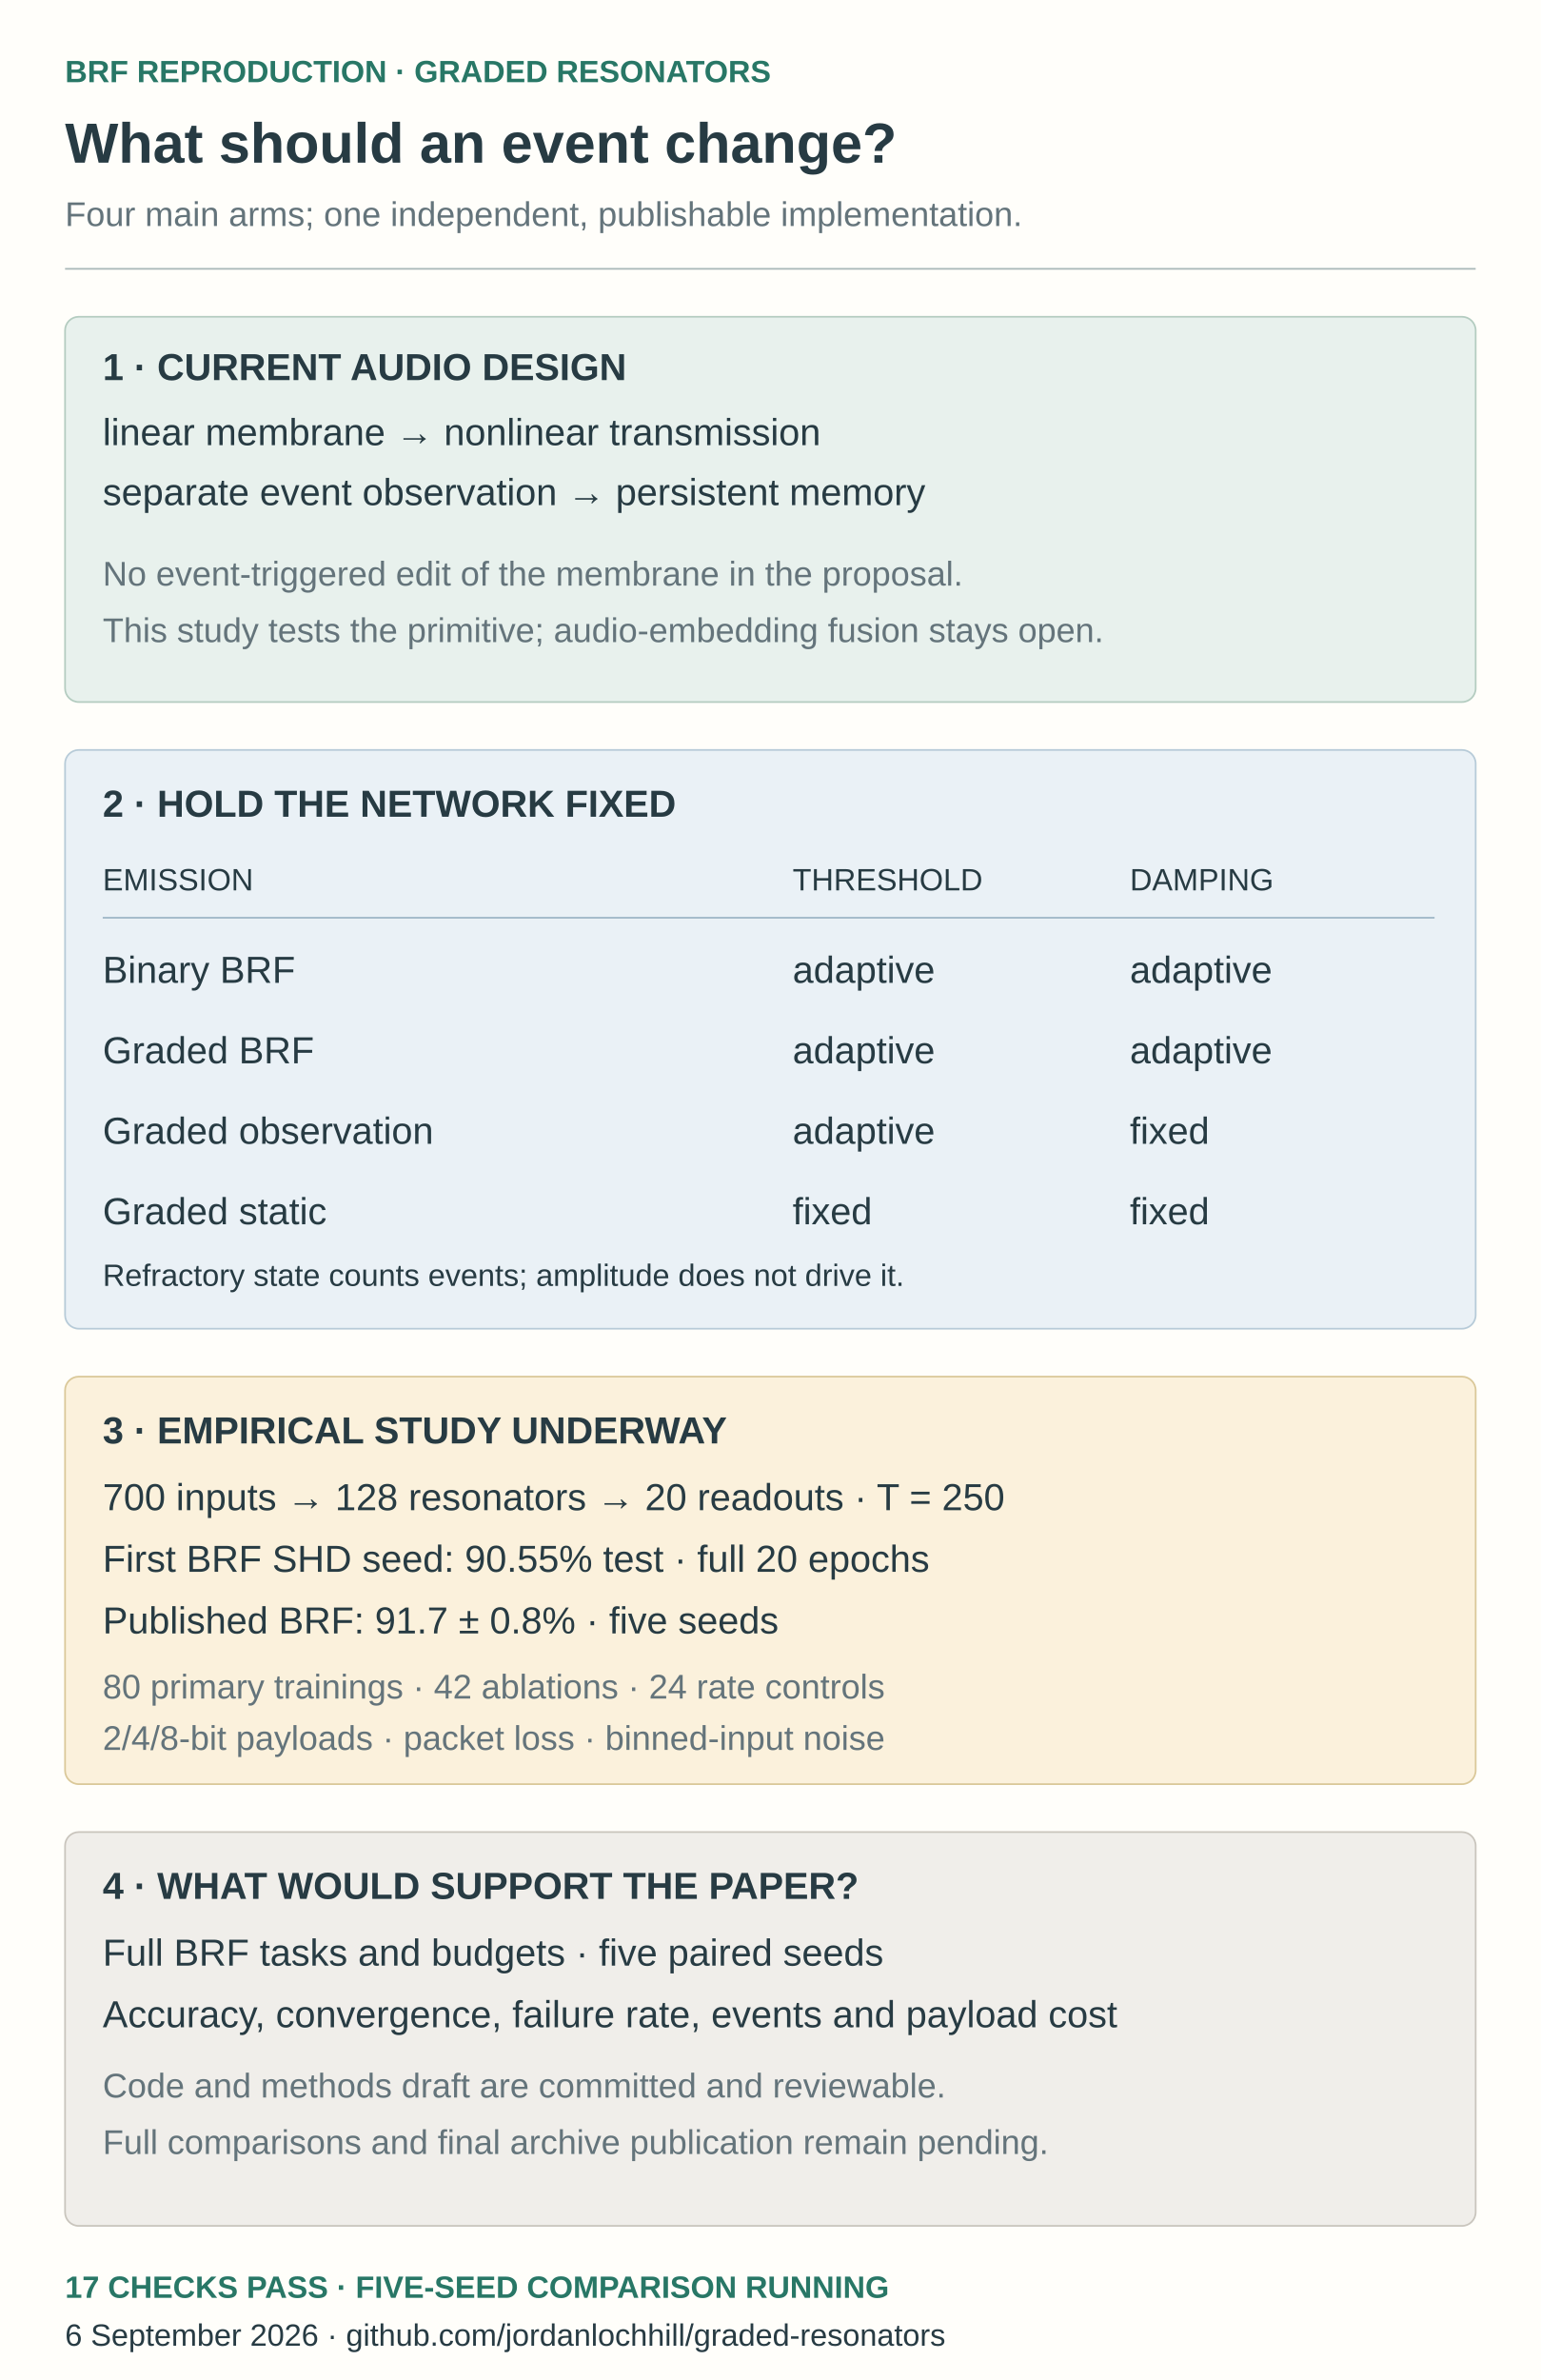
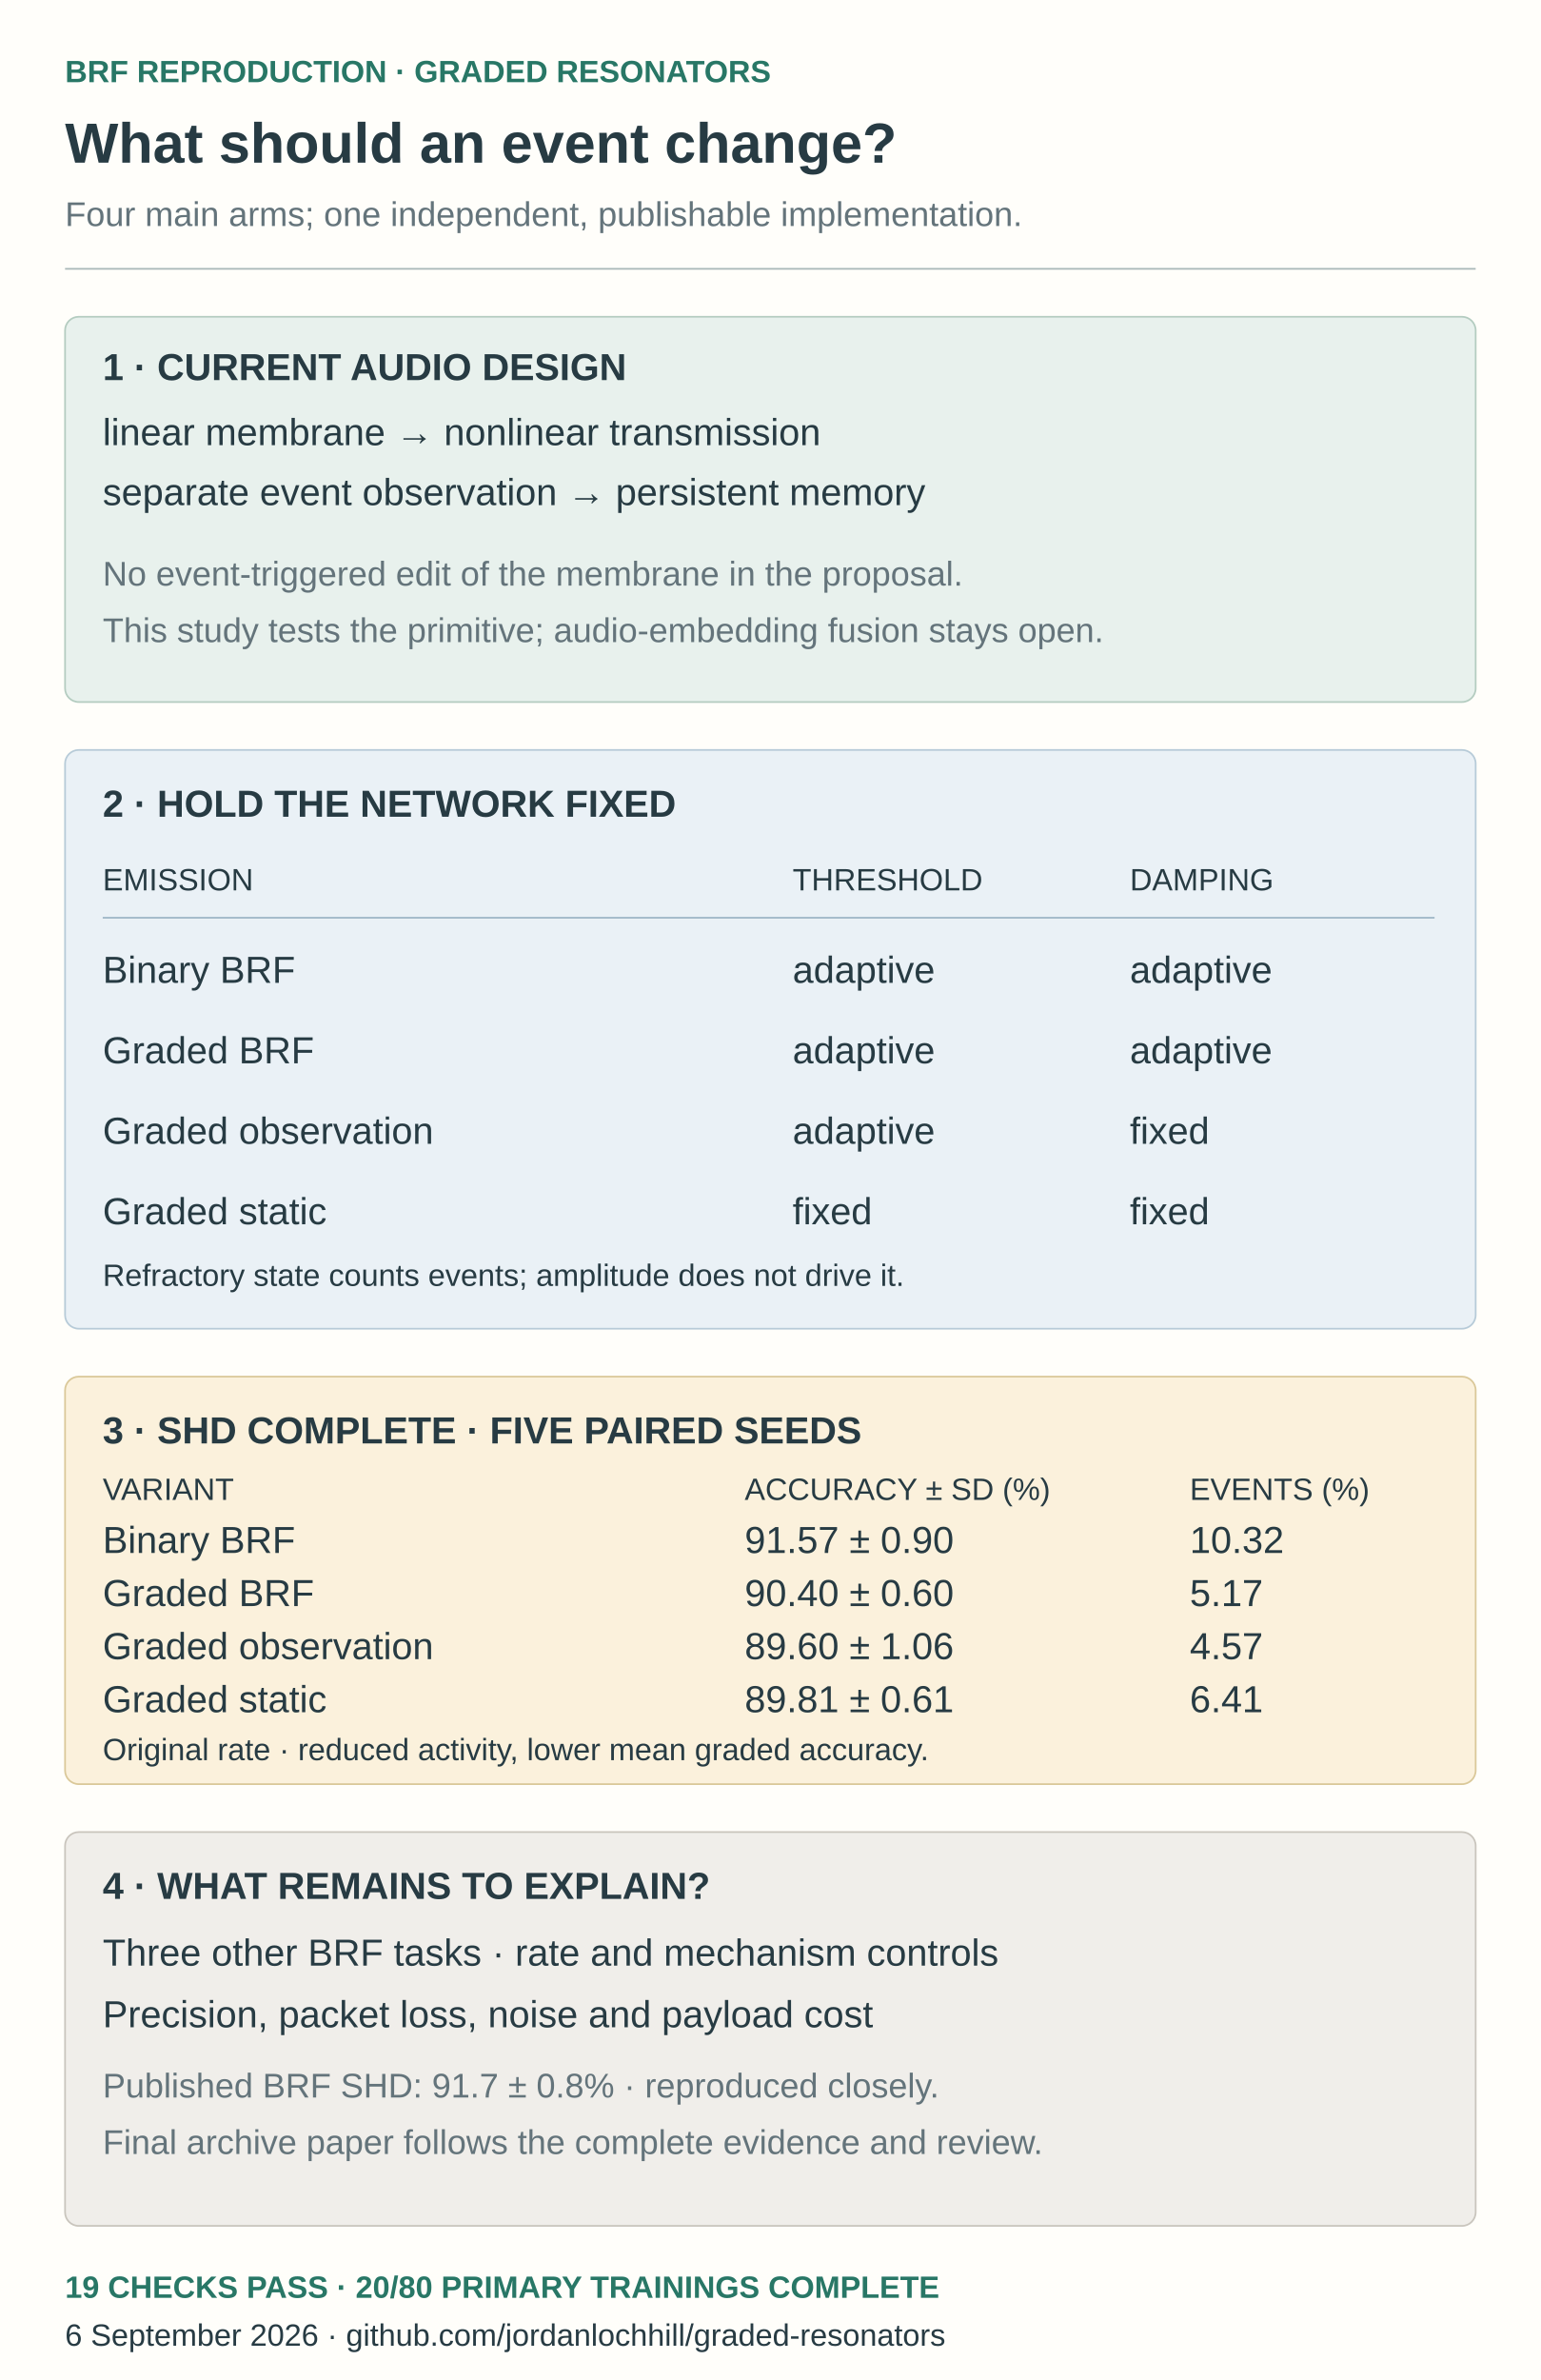
<svg xmlns="http://www.w3.org/2000/svg" width="900" height="1390" viewBox="0 0 900 1390">
  <rect width="900" height="1390" fill="#fffefa" />
  <style>text{font-family:Arial,sans-serif;fill:#273b43}.k{font-size:18px;font-weight:bold;fill:#287766}.h{font-size:33px;font-weight:bold}.s{font-size:20px;fill:#64747b}.b{font-size:22px}.t{font-size:22px;font-weight:bold}.small{font-size:18px}</style>
  <text x="38" y="48" class="k">BRF REPRODUCTION · GRADED RESONATORS</text>
  <text x="38" y="95" class="h">What should an event change?</text>
  <text x="38" y="132" class="s">Four main arms; one independent, publishable implementation.</text>
  <line x1="38" y1="157" x2="862" y2="157" stroke="#aab8b8" />
  <rect x="38" y="185" width="824" height="225" rx="8" fill="#e8f1ed" stroke="#b4ccc0" />
  <text x="60" y="222" class="t">1 · CURRENT AUDIO DESIGN</text>
  <text x="60" y="260" class="b">linear membrane → nonlinear transmission</text>
  <text x="60" y="295" class="b">separate event observation → persistent memory</text>
  <text x="60" y="342" class="s">No event-triggered edit of the membrane in the proposal.</text>
  <text x="60" y="375" class="s">This study tests the primitive; audio-embedding fusion stays open.</text>
  <rect x="38" y="438" width="824" height="338" rx="8" fill="#eaf1f6" stroke="#b7cbd8" />
  <text x="60" y="477" class="t">2 · HOLD THE NETWORK FIXED</text>
  <text x="60" y="520" class="small">EMISSION</text>
  <text x="463" y="520" class="small">THRESHOLD</text>
  <text x="660" y="520" class="small">DAMPING</text>
  <line x1="60" y1="536" x2="838" y2="536" stroke="#9eb7c7" />
  <text x="60" y="574" class="b">Binary BRF</text>
  <text x="463" y="574" class="b">adaptive</text>
  <text x="660" y="574" class="b">adaptive</text>
  <text x="60" y="621" class="b">Graded BRF</text>
  <text x="463" y="621" class="b">adaptive</text>
  <text x="660" y="621" class="b">adaptive</text>
  <text x="60" y="668" class="b">Graded observation</text>
  <text x="463" y="668" class="b">adaptive</text>
  <text x="660" y="668" class="b">fixed</text>
  <text x="60" y="715" class="b">Graded static</text>
  <text x="463" y="715" class="b">fixed</text>
  <text x="660" y="715" class="b">fixed</text>
  <text x="60" y="751" class="small">Refractory state counts events; amplitude does not drive it.</text>
  <rect x="38" y="804" width="824" height="238" rx="8" fill="#fbf1dc" stroke="#dac899" />
-   <text x="60" y="843" class="t">3 · EMPIRICAL STUDY UNDERWAY</text>
-   <text x="60" y="882" class="b">700 inputs → 128 resonators → 20 readouts · T = 250</text>
-   <text x="60" y="918" class="b">First BRF SHD seed: 90.55% test · full 20 epochs</text>
-   <text x="60" y="954" class="b">Published BRF: 91.7 ± 0.8% · five seeds</text>
-   <text x="60" y="992" class="s">80 primary trainings · 42 ablations · 24 rate controls</text>
-   <text x="60" y="1022" class="s">2/4/8-bit payloads · packet loss · binned-input noise</text>
+   <text x="60" y="843" class="t">3 · SHD COMPLETE · FIVE PAIRED SEEDS</text>
+   <text x="60" y="876" class="small">VARIANT</text>
+   <text x="435" y="876" class="small">ACCURACY ± SD (%)</text>
+   <text x="695" y="876" class="small">EVENTS (%)</text>
+   <text x="60" y="907" class="b">Binary BRF</text>
+   <text x="435" y="907" class="b">91.57 ± 0.90</text>
+   <text x="695" y="907" class="b">10.32</text>
+   <text x="60" y="938" class="b">Graded BRF</text>
+   <text x="435" y="938" class="b">90.40 ± 0.60</text>
+   <text x="695" y="938" class="b">5.17</text>
+   <text x="60" y="969" class="b">Graded observation</text>
+   <text x="435" y="969" class="b">89.60 ± 1.06</text>
+   <text x="695" y="969" class="b">4.57</text>
+   <text x="60" y="1000" class="b">Graded static</text>
+   <text x="435" y="1000" class="b">89.81 ± 0.61</text>
+   <text x="695" y="1000" class="b">6.41</text>
+   <text x="60" y="1028" class="small">Original rate · reduced activity, lower mean graded accuracy.</text>
  <rect x="38" y="1070" width="824" height="230" rx="8" fill="#f0eeea" stroke="#c9c5bd" />
-   <text x="60" y="1109" class="t">4 · WHAT WOULD SUPPORT THE PAPER?</text>
-   <text x="60" y="1148" class="b">Full BRF tasks and budgets · five paired seeds</text>
-   <text x="60" y="1184" class="b">Accuracy, convergence, failure rate, events and payload cost</text>
-   <text x="60" y="1225" class="s">Code and methods draft are committed and reviewable.</text>
-   <text x="60" y="1258" class="s">Full comparisons and final archive publication remain pending.</text>
-   <text x="38" y="1342" class="k">17 CHECKS PASS · FIVE-SEED COMPARISON RUNNING</text>
+   <text x="60" y="1109" class="t">4 · WHAT REMAINS TO EXPLAIN?</text>
+   <text x="60" y="1148" class="b">Three other BRF tasks · rate and mechanism controls</text>
+   <text x="60" y="1184" class="b">Precision, packet loss, noise and payload cost</text>
+   <text x="60" y="1225" class="s">Published BRF SHD: 91.7 ± 0.8% · reproduced closely.</text>
+   <text x="60" y="1258" class="s">Final archive paper follows the complete evidence and review.</text>
+   <text x="38" y="1342" class="k">19 CHECKS PASS · 20/80 PRIMARY TRAININGS COMPLETE</text>
  <a href="https://github.com/jordanlochhill/graded-resonators">
    <text x="38" y="1370" class="small">6 September 2026 · github.com/jordanlochhill/graded-resonators</text>
  </a>
</svg>
